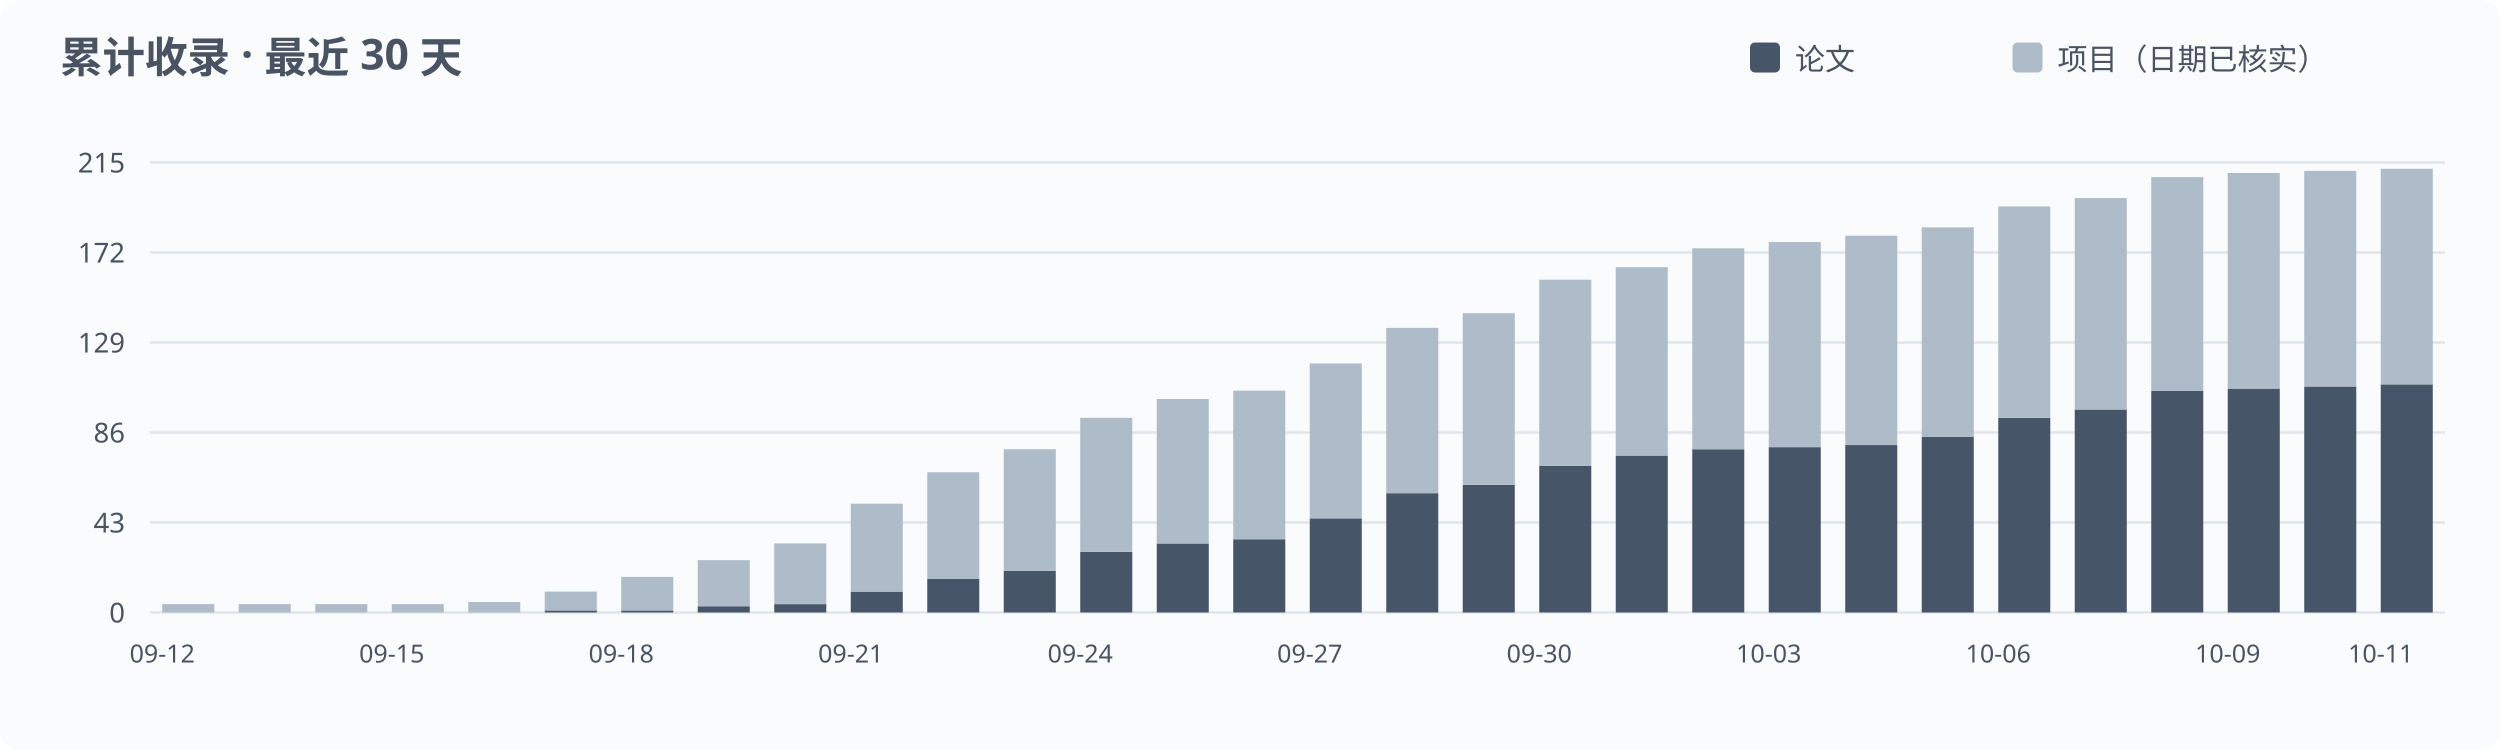
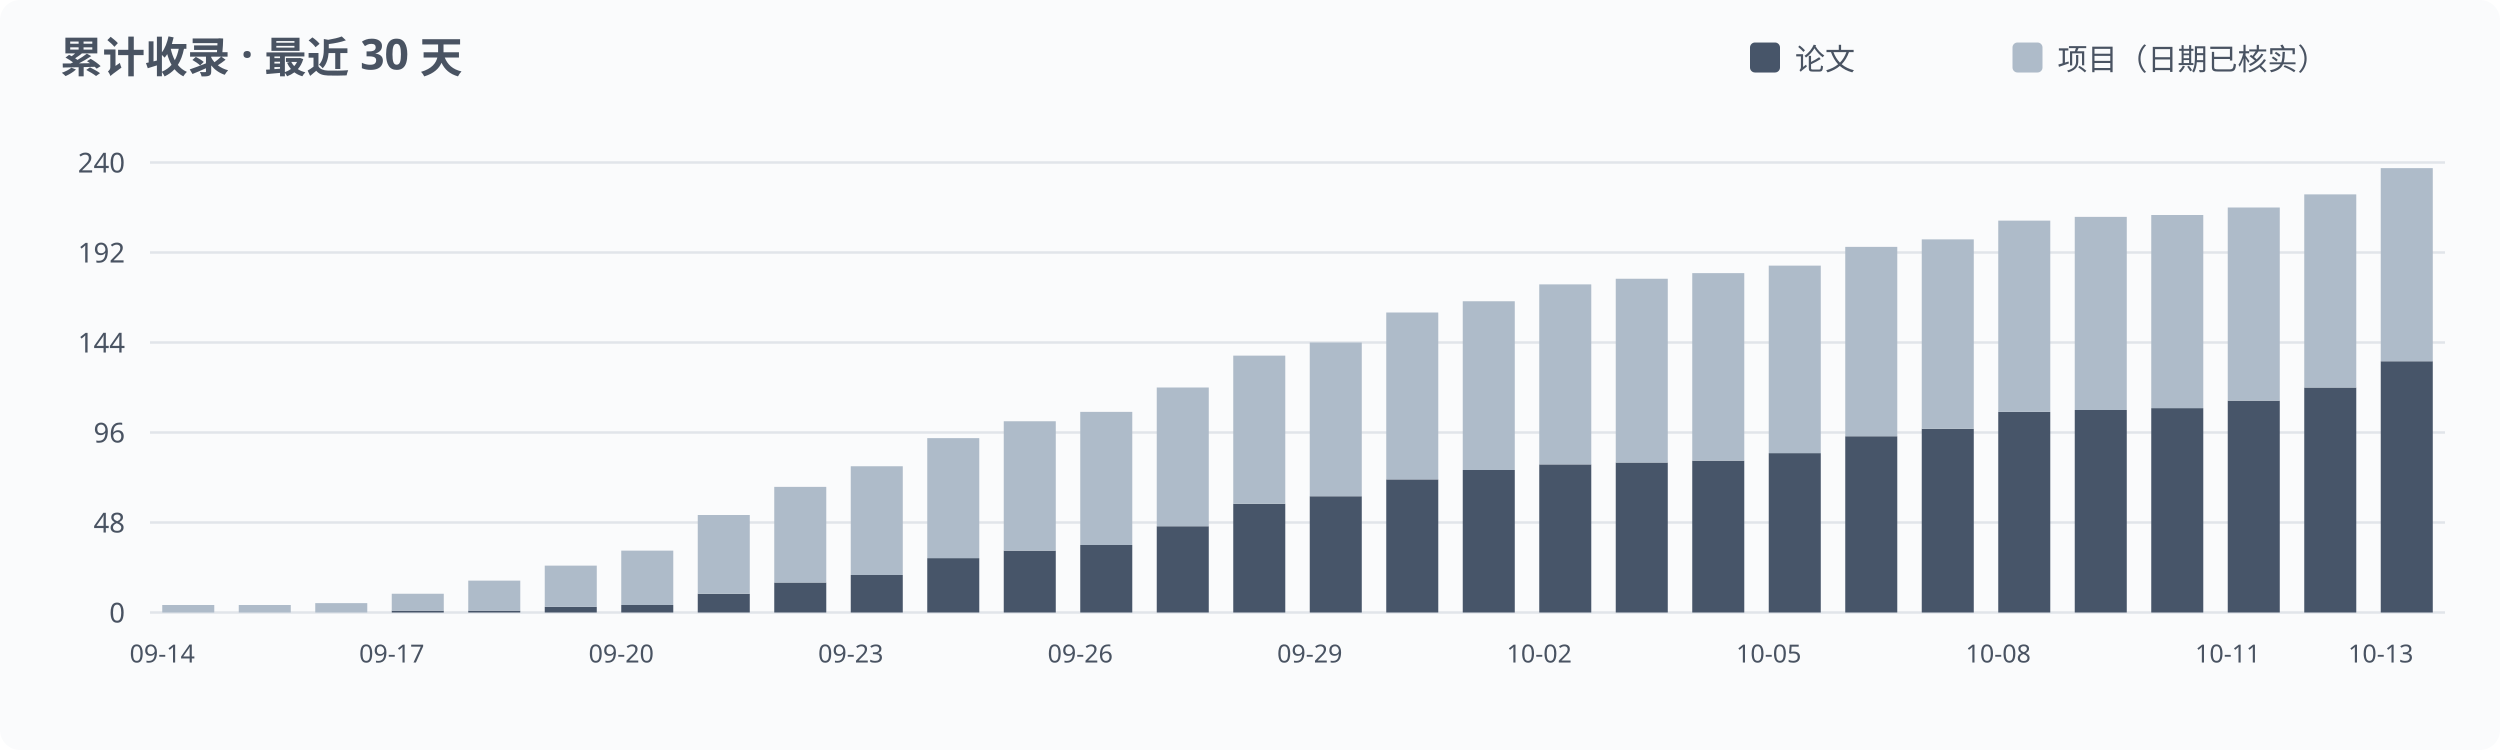
<svg xmlns="http://www.w3.org/2000/svg" width="1000" height="300" viewBox="0 0 1000 300" role="img" aria-labelledby="title desc">
  <rect width="100%" height="100%" rx="8" fill="#fafbfc" />
  <g font-family="system-ui,sans-serif" fill="#495362">
    <text x="24" y="29" font-size="17" font-weight="600">累计收录 · 最近 30 天</text>
    <rect x="700" y="17" width="12" height="12" rx="2" fill="#475569" />
    <text x="718" y="28" font-size="12">论文</text>
    <rect x="805" y="17" width="12" height="12" rx="2" fill="#aebbc9" />
    <text x="823" y="28" font-size="12">项目（日期已核实）</text>
    <path d="M60 245.0H978" stroke="#e1e5ea" />
    <text x="50" y="249.0" text-anchor="end" font-size="11">0</text>
    <path d="M60 209.0H978" stroke="#e1e5ea" />
-     <text x="50" y="213.0" text-anchor="end" font-size="11">43</text>
+     <text x="50" y="213.0" text-anchor="end" font-size="11">48</text>
    <path d="M60 173.0H978" stroke="#e1e5ea" />
-     <text x="50" y="177.0" text-anchor="end" font-size="11">86</text>
+     <text x="50" y="177.0" text-anchor="end" font-size="11">96</text>
    <path d="M60 137.0H978" stroke="#e1e5ea" />
-     <text x="50" y="141.0" text-anchor="end" font-size="11">129</text>
+     <text x="50" y="141.0" text-anchor="end" font-size="11">144</text>
    <path d="M60 101.0H978" stroke="#e1e5ea" />
-     <text x="50" y="105.0" text-anchor="end" font-size="11">172</text>
+     <text x="50" y="105.0" text-anchor="end" font-size="11">192</text>
    <path d="M60 65.0H978" stroke="#e1e5ea" />
-     <text x="50" y="69.0" text-anchor="end" font-size="11">215</text>
+     <text x="50" y="69.0" text-anchor="end" font-size="11">240</text>
    <rect x="64.90" y="245.00" width="20.81" height="0.00" fill="#475569" />
-     <rect x="64.90" y="241.65" width="20.81" height="3.35" fill="#aebbc9" />
-     <text x="64.90" y="265" text-anchor="middle" font-size="10">09-12</text>
+     <rect x="64.90" y="242.00" width="20.81" height="3.00" fill="#aebbc9" />
+     <text x="64.90" y="265" text-anchor="middle" font-size="10">09-14</text>
    <rect x="95.50" y="245.00" width="20.81" height="0.00" fill="#475569" />
-     <rect x="95.50" y="241.65" width="20.81" height="3.35" fill="#aebbc9" />
+     <rect x="95.50" y="242.00" width="20.81" height="3.00" fill="#aebbc9" />
    <rect x="126.10" y="245.00" width="20.81" height="0.00" fill="#475569" />
-     <rect x="126.10" y="241.65" width="20.81" height="3.35" fill="#aebbc9" />
-     <rect x="156.70" y="245.00" width="20.81" height="0.00" fill="#475569" />
-     <rect x="156.70" y="241.65" width="20.81" height="3.35" fill="#aebbc9" />
-     <text x="156.70" y="265" text-anchor="middle" font-size="10">09-15</text>
-     <rect x="187.30" y="245.00" width="20.81" height="0.00" fill="#475569" />
-     <rect x="187.30" y="240.81" width="20.81" height="4.19" fill="#aebbc9" />
-     <rect x="217.90" y="244.16" width="20.81" height="0.84" fill="#475569" />
-     <rect x="217.90" y="236.63" width="20.81" height="7.53" fill="#aebbc9" />
-     <rect x="248.50" y="244.16" width="20.81" height="0.84" fill="#475569" />
-     <rect x="248.50" y="230.77" width="20.81" height="13.40" fill="#aebbc9" />
-     <text x="248.50" y="265" text-anchor="middle" font-size="10">09-18</text>
-     <rect x="279.10" y="242.49" width="20.81" height="2.51" fill="#475569" />
-     <rect x="279.10" y="224.07" width="20.81" height="18.42" fill="#aebbc9" />
-     <rect x="309.70" y="241.65" width="20.81" height="3.35" fill="#475569" />
-     <rect x="309.70" y="217.37" width="20.81" height="24.28" fill="#aebbc9" />
-     <rect x="340.30" y="236.63" width="20.81" height="8.37" fill="#475569" />
-     <rect x="340.30" y="201.47" width="20.81" height="35.16" fill="#aebbc9" />
-     <text x="340.30" y="265" text-anchor="middle" font-size="10">09-21</text>
-     <rect x="370.90" y="231.60" width="20.81" height="13.40" fill="#475569" />
-     <rect x="370.90" y="188.91" width="20.81" height="42.70" fill="#aebbc9" />
-     <rect x="401.50" y="228.26" width="20.81" height="16.74" fill="#475569" />
-     <rect x="401.50" y="179.70" width="20.81" height="48.56" fill="#aebbc9" />
-     <rect x="432.10" y="220.72" width="20.81" height="24.28" fill="#475569" />
-     <rect x="432.10" y="167.14" width="20.81" height="53.58" fill="#aebbc9" />
-     <text x="432.10" y="265" text-anchor="middle" font-size="10">09-24</text>
-     <rect x="462.70" y="217.37" width="20.81" height="27.63" fill="#475569" />
-     <rect x="462.70" y="159.60" width="20.81" height="57.77" fill="#aebbc9" />
-     <rect x="493.30" y="215.70" width="20.81" height="29.30" fill="#475569" />
-     <rect x="493.30" y="156.26" width="20.81" height="59.44" fill="#aebbc9" />
-     <rect x="523.90" y="207.33" width="20.81" height="37.67" fill="#475569" />
-     <rect x="523.90" y="145.37" width="20.81" height="61.95" fill="#aebbc9" />
-     <text x="523.90" y="265" text-anchor="middle" font-size="10">09-27</text>
-     <rect x="554.50" y="197.28" width="20.81" height="47.72" fill="#475569" />
-     <rect x="554.50" y="131.14" width="20.81" height="66.14" fill="#aebbc9" />
-     <rect x="585.10" y="193.93" width="20.81" height="51.07" fill="#475569" />
-     <rect x="585.10" y="125.28" width="20.81" height="68.65" fill="#aebbc9" />
-     <rect x="615.70" y="186.40" width="20.81" height="58.60" fill="#475569" />
-     <rect x="615.70" y="111.88" width="20.81" height="74.51" fill="#aebbc9" />
-     <text x="615.70" y="265" text-anchor="middle" font-size="10">09-30</text>
-     <rect x="646.30" y="182.21" width="20.81" height="62.79" fill="#475569" />
-     <rect x="646.30" y="106.86" width="20.81" height="75.35" fill="#aebbc9" />
-     <rect x="676.90" y="179.70" width="20.81" height="65.30" fill="#475569" />
-     <rect x="676.90" y="99.33" width="20.81" height="80.37" fill="#aebbc9" />
-     <rect x="707.50" y="178.86" width="20.81" height="66.14" fill="#475569" />
-     <rect x="707.50" y="96.81" width="20.81" height="82.05" fill="#aebbc9" />
-     <text x="707.50" y="265" text-anchor="middle" font-size="10">10-03</text>
-     <rect x="738.10" y="178.02" width="20.81" height="66.98" fill="#475569" />
-     <rect x="738.10" y="94.30" width="20.81" height="83.72" fill="#aebbc9" />
-     <rect x="768.70" y="174.67" width="20.81" height="70.33" fill="#475569" />
-     <rect x="768.70" y="90.95" width="20.81" height="83.72" fill="#aebbc9" />
-     <rect x="799.30" y="167.14" width="20.81" height="77.86" fill="#475569" />
-     <rect x="799.30" y="82.58" width="20.81" height="84.56" fill="#aebbc9" />
-     <text x="799.30" y="265" text-anchor="middle" font-size="10">10-06</text>
-     <rect x="829.90" y="163.79" width="20.81" height="81.21" fill="#475569" />
-     <rect x="829.90" y="79.23" width="20.81" height="84.56" fill="#aebbc9" />
-     <rect x="860.50" y="156.26" width="20.81" height="88.74" fill="#475569" />
-     <rect x="860.50" y="70.86" width="20.81" height="85.40" fill="#aebbc9" />
-     <rect x="891.10" y="155.42" width="20.81" height="89.58" fill="#475569" />
-     <rect x="891.10" y="69.19" width="20.81" height="86.23" fill="#aebbc9" />
-     <text x="891.10" y="265" text-anchor="middle" font-size="10">10-09</text>
-     <rect x="921.70" y="154.58" width="20.81" height="90.42" fill="#475569" />
-     <rect x="921.70" y="68.35" width="20.81" height="86.23" fill="#aebbc9" />
-     <rect x="952.30" y="153.74" width="20.81" height="91.26" fill="#475569" />
-     <rect x="952.30" y="67.51" width="20.81" height="86.23" fill="#aebbc9" />
-     <text x="952.30" y="265" text-anchor="middle" font-size="10">10-11</text>
+     <rect x="126.10" y="241.25" width="20.81" height="3.75" fill="#aebbc9" />
+     <rect x="156.70" y="244.25" width="20.81" height="0.75" fill="#475569" />
+     <rect x="156.70" y="237.50" width="20.81" height="6.75" fill="#aebbc9" />
+     <text x="156.70" y="265" text-anchor="middle" font-size="10">09-17</text>
+     <rect x="187.30" y="244.25" width="20.81" height="0.75" fill="#475569" />
+     <rect x="187.30" y="232.25" width="20.81" height="12.00" fill="#aebbc9" />
+     <rect x="217.90" y="242.75" width="20.81" height="2.25" fill="#475569" />
+     <rect x="217.90" y="226.25" width="20.81" height="16.50" fill="#aebbc9" />
+     <rect x="248.50" y="242.00" width="20.81" height="3.00" fill="#475569" />
+     <rect x="248.50" y="220.25" width="20.81" height="21.75" fill="#aebbc9" />
+     <text x="248.50" y="265" text-anchor="middle" font-size="10">09-20</text>
+     <rect x="279.10" y="237.50" width="20.81" height="7.50" fill="#475569" />
+     <rect x="279.10" y="206.00" width="20.81" height="31.50" fill="#aebbc9" />
+     <rect x="309.70" y="233.00" width="20.81" height="12.00" fill="#475569" />
+     <rect x="309.70" y="194.75" width="20.81" height="38.25" fill="#aebbc9" />
+     <rect x="340.30" y="230.00" width="20.81" height="15.00" fill="#475569" />
+     <rect x="340.30" y="186.50" width="20.81" height="43.50" fill="#aebbc9" />
+     <text x="340.30" y="265" text-anchor="middle" font-size="10">09-23</text>
+     <rect x="370.90" y="223.25" width="20.81" height="21.75" fill="#475569" />
+     <rect x="370.90" y="175.25" width="20.81" height="48.00" fill="#aebbc9" />
+     <rect x="401.50" y="220.25" width="20.81" height="24.75" fill="#475569" />
+     <rect x="401.50" y="168.50" width="20.81" height="51.75" fill="#aebbc9" />
+     <rect x="432.10" y="218.00" width="20.81" height="27.00" fill="#475569" />
+     <rect x="432.10" y="164.75" width="20.81" height="53.25" fill="#aebbc9" />
+     <text x="432.10" y="265" text-anchor="middle" font-size="10">09-26</text>
+     <rect x="462.70" y="210.50" width="20.81" height="34.50" fill="#475569" />
+     <rect x="462.70" y="155.00" width="20.81" height="55.50" fill="#aebbc9" />
+     <rect x="493.30" y="201.50" width="20.81" height="43.50" fill="#475569" />
+     <rect x="493.30" y="142.25" width="20.81" height="59.25" fill="#aebbc9" />
+     <rect x="523.90" y="198.50" width="20.81" height="46.50" fill="#475569" />
+     <rect x="523.90" y="137.00" width="20.81" height="61.50" fill="#aebbc9" />
+     <text x="523.90" y="265" text-anchor="middle" font-size="10">09-29</text>
+     <rect x="554.50" y="191.75" width="20.81" height="53.25" fill="#475569" />
+     <rect x="554.50" y="125.00" width="20.81" height="66.75" fill="#aebbc9" />
+     <rect x="585.10" y="188.00" width="20.81" height="57.00" fill="#475569" />
+     <rect x="585.10" y="120.50" width="20.81" height="67.50" fill="#aebbc9" />
+     <rect x="615.70" y="185.75" width="20.81" height="59.25" fill="#475569" />
+     <rect x="615.70" y="113.75" width="20.81" height="72.00" fill="#aebbc9" />
+     <text x="615.70" y="265" text-anchor="middle" font-size="10">10-02</text>
+     <rect x="646.30" y="185.00" width="20.81" height="60.00" fill="#475569" />
+     <rect x="646.30" y="111.50" width="20.81" height="73.50" fill="#aebbc9" />
+     <rect x="676.90" y="184.25" width="20.81" height="60.75" fill="#475569" />
+     <rect x="676.90" y="109.25" width="20.81" height="75.00" fill="#aebbc9" />
+     <rect x="707.50" y="181.25" width="20.81" height="63.75" fill="#475569" />
+     <rect x="707.50" y="106.25" width="20.81" height="75.00" fill="#aebbc9" />
+     <text x="707.50" y="265" text-anchor="middle" font-size="10">10-05</text>
+     <rect x="738.10" y="174.50" width="20.81" height="70.50" fill="#475569" />
+     <rect x="738.10" y="98.75" width="20.81" height="75.75" fill="#aebbc9" />
+     <rect x="768.70" y="171.50" width="20.81" height="73.50" fill="#475569" />
+     <rect x="768.70" y="95.75" width="20.81" height="75.75" fill="#aebbc9" />
+     <rect x="799.30" y="164.75" width="20.81" height="80.25" fill="#475569" />
+     <rect x="799.30" y="88.25" width="20.81" height="76.50" fill="#aebbc9" />
+     <text x="799.30" y="265" text-anchor="middle" font-size="10">10-08</text>
+     <rect x="829.90" y="164.00" width="20.81" height="81.00" fill="#475569" />
+     <rect x="829.90" y="86.75" width="20.81" height="77.25" fill="#aebbc9" />
+     <rect x="860.50" y="163.25" width="20.81" height="81.75" fill="#475569" />
+     <rect x="860.50" y="86.00" width="20.81" height="77.25" fill="#aebbc9" />
+     <rect x="891.10" y="160.25" width="20.81" height="84.75" fill="#475569" />
+     <rect x="891.10" y="83.00" width="20.81" height="77.25" fill="#aebbc9" />
+     <text x="891.10" y="265" text-anchor="middle" font-size="10">10-11</text>
+     <rect x="921.70" y="155.00" width="20.81" height="90.00" fill="#475569" />
+     <rect x="921.70" y="77.75" width="20.81" height="77.25" fill="#aebbc9" />
+     <rect x="952.30" y="144.50" width="20.81" height="100.50" fill="#475569" />
+     <rect x="952.30" y="67.25" width="20.81" height="77.25" fill="#aebbc9" />
+     <text x="952.30" y="265" text-anchor="middle" font-size="10">10-13</text>
  </g>
</svg>
